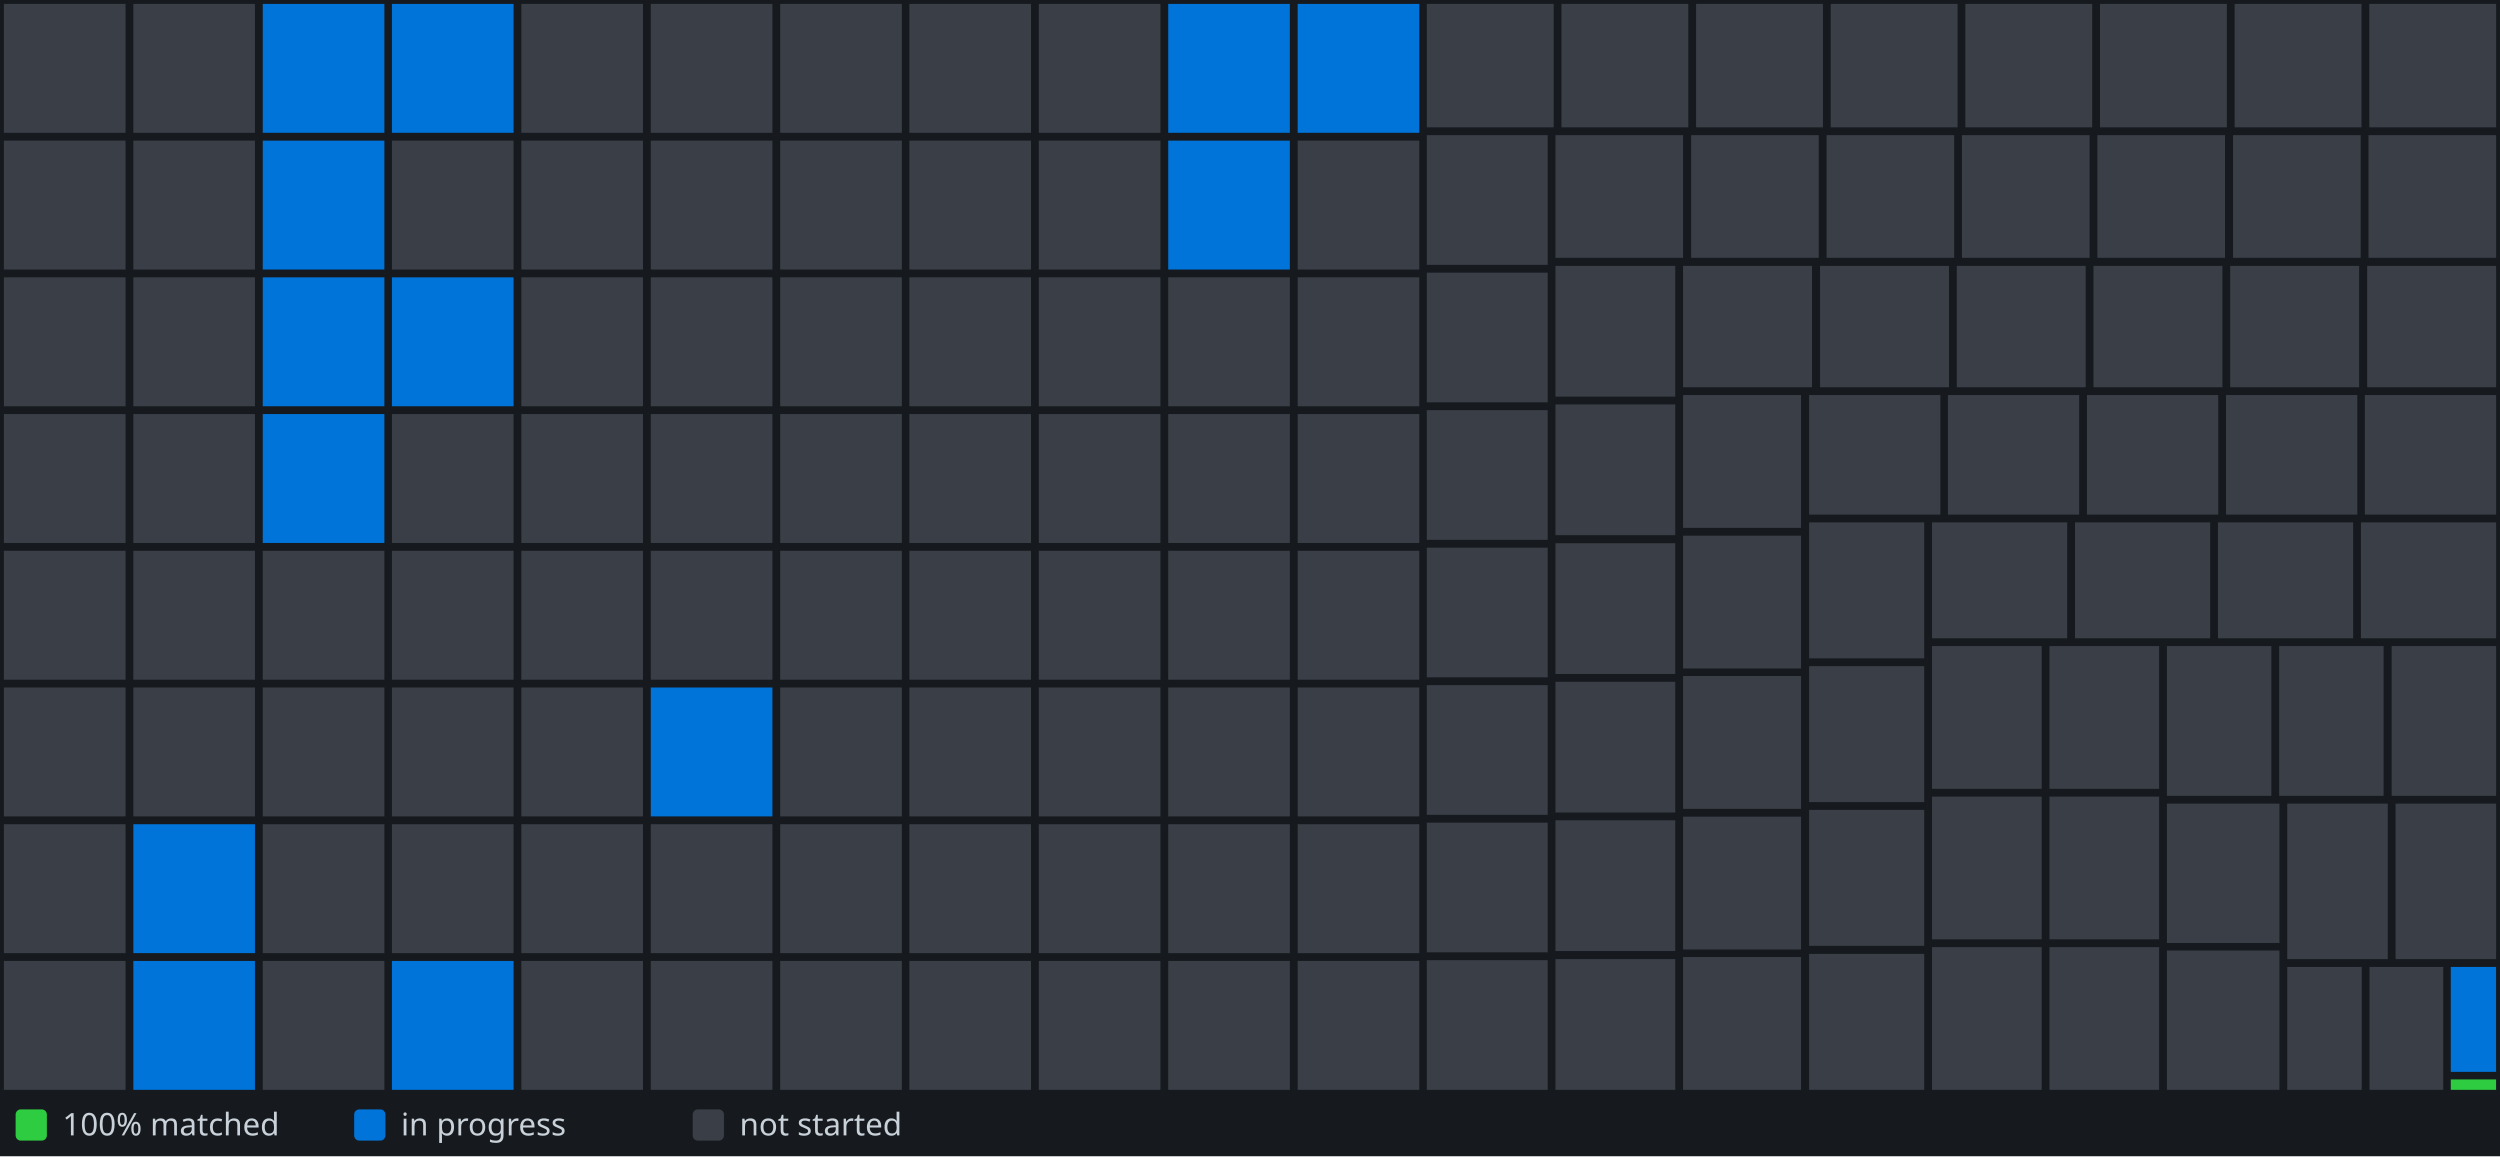
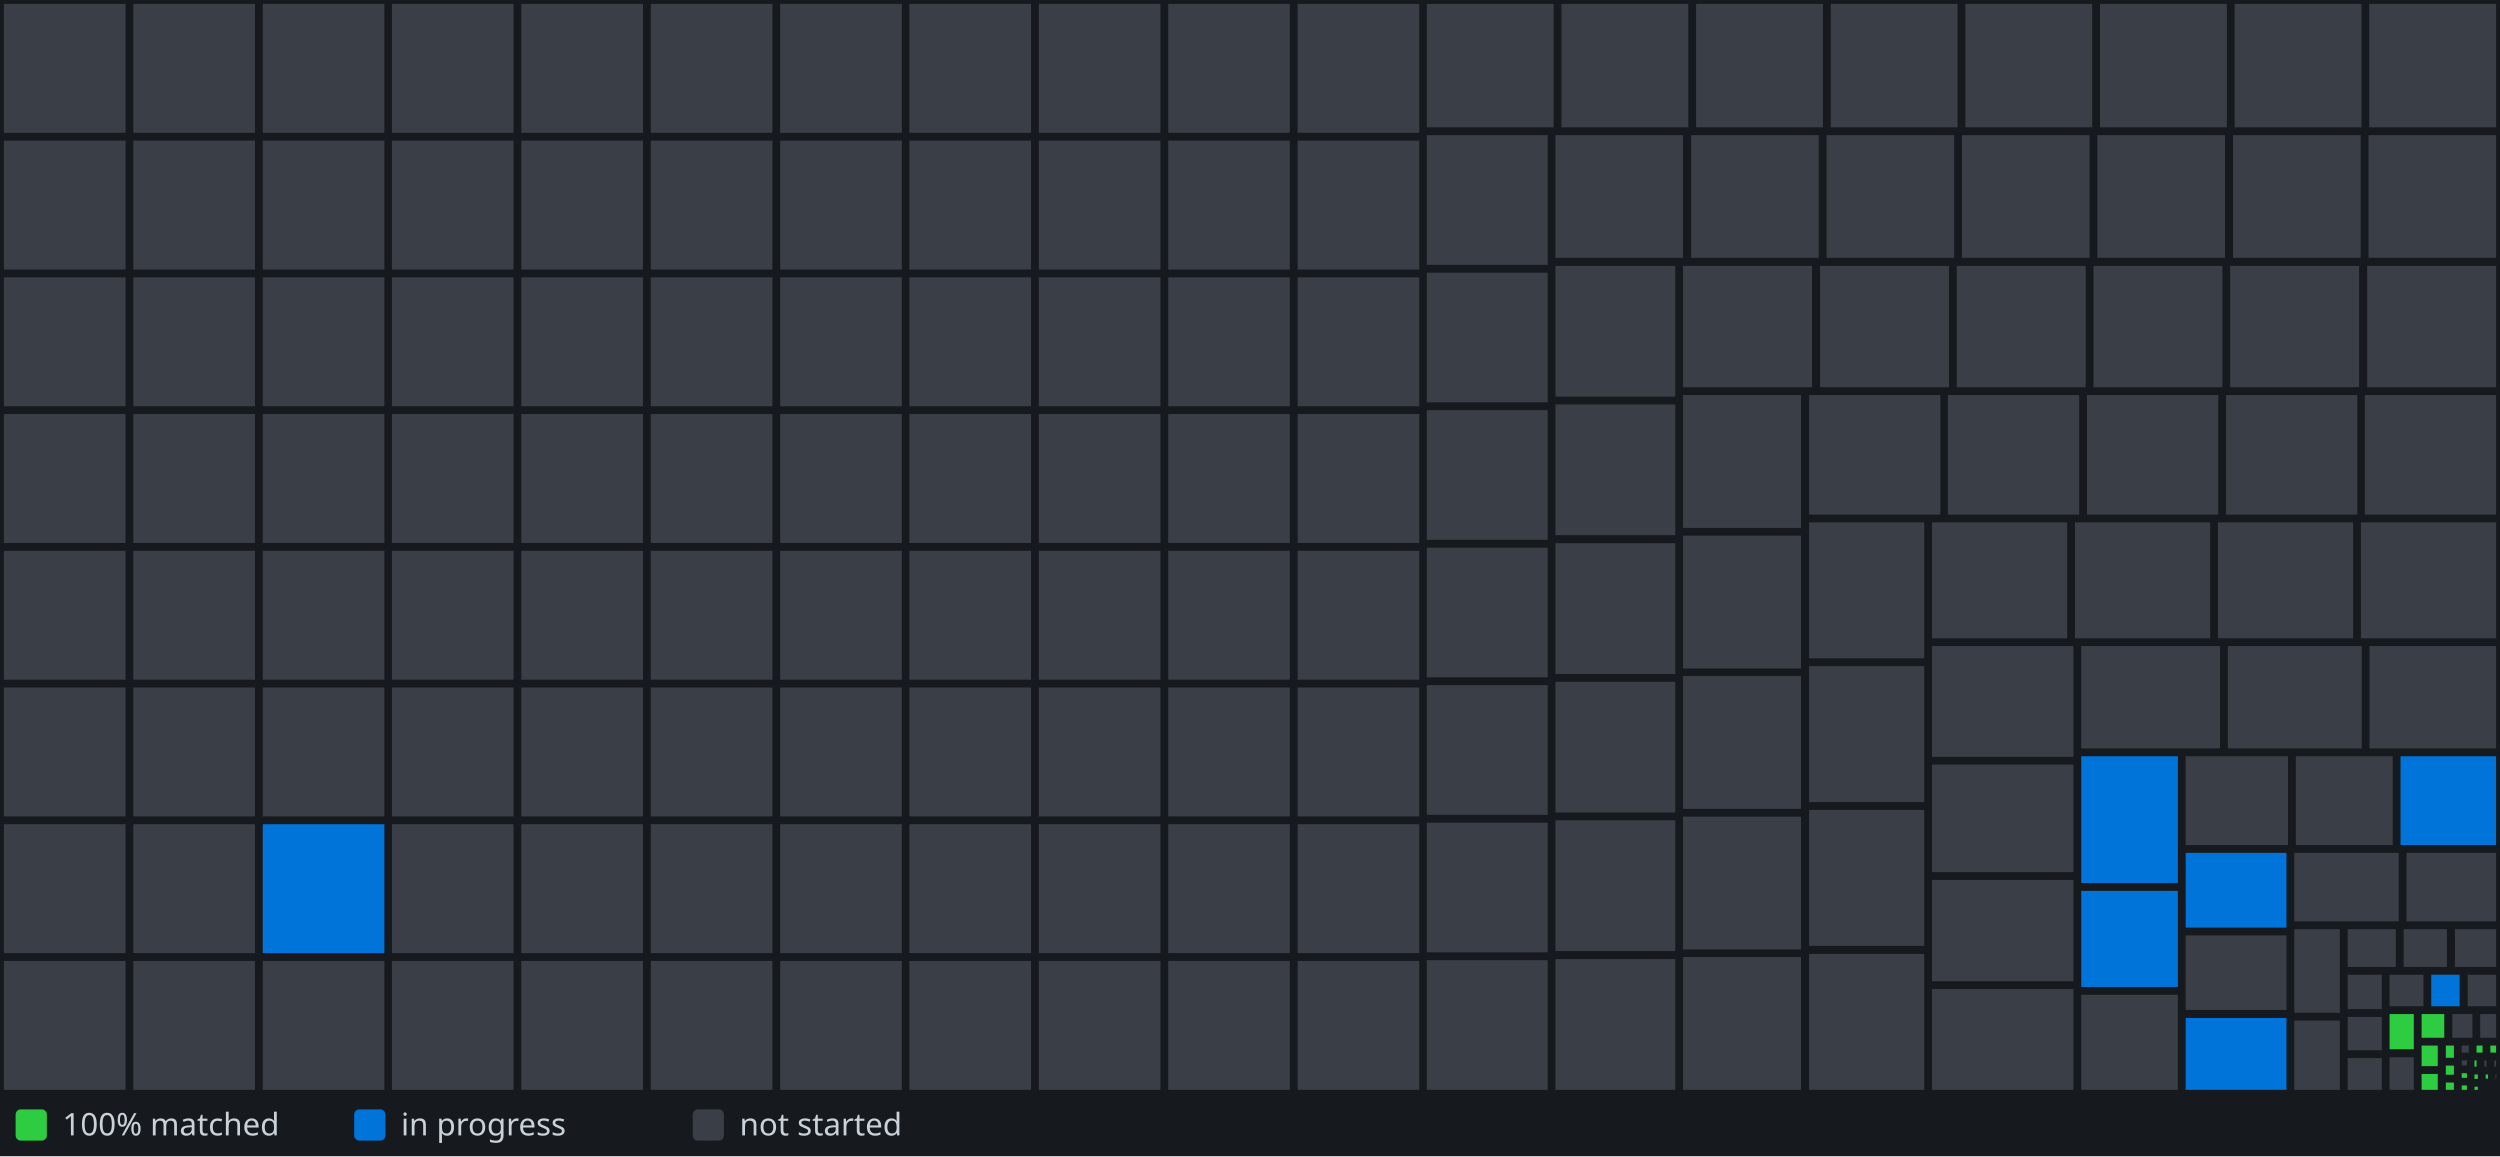
<svg xmlns="http://www.w3.org/2000/svg" width="960" height="444" viewBox="0 0 960 444">
  <rect width="960" height="444" fill="#161a1f" />
  <rect x="1.0" y="1.0" width="47.7" height="50.5" fill="#3a3f47" stroke="#161a1f" />
  <rect x="1.0" y="53.5" width="47.7" height="50.5" fill="#3a3f47" stroke="#161a1f" />
  <rect x="1.0" y="106.0" width="47.7" height="50.5" fill="#3a3f47" stroke="#161a1f" />
  <rect x="1.0" y="158.5" width="47.7" height="50.5" fill="#3a3f47" stroke="#161a1f" />
  <rect x="1.0" y="211.0" width="47.7" height="50.5" fill="#3a3f47" stroke="#161a1f" />
  <rect x="1.0" y="263.5" width="47.7" height="50.5" fill="#3a3f47" stroke="#161a1f" />
  <rect x="1.0" y="316.0" width="47.7" height="50.5" fill="#3a3f47" stroke="#161a1f" />
  <rect x="1.0" y="368.5" width="47.7" height="50.5" fill="#3a3f47" stroke="#161a1f" />
  <rect x="50.7" y="1.0" width="47.7" height="50.5" fill="#3a3f47" stroke="#161a1f" />
  <rect x="50.7" y="53.5" width="47.7" height="50.5" fill="#3a3f47" stroke="#161a1f" />
  <rect x="50.7" y="106.0" width="47.7" height="50.5" fill="#3a3f47" stroke="#161a1f" />
  <rect x="50.7" y="158.5" width="47.7" height="50.5" fill="#3a3f47" stroke="#161a1f" />
  <rect x="50.7" y="211.0" width="47.7" height="50.5" fill="#3a3f47" stroke="#161a1f" />
  <rect x="50.7" y="263.5" width="47.7" height="50.5" fill="#3a3f47" stroke="#161a1f" />
-   <rect x="50.7" y="316.0" width="47.7" height="50.5" fill="#0074d9" stroke="#161a1f" />
-   <rect x="50.7" y="368.5" width="47.7" height="50.5" fill="#0074d9" stroke="#161a1f" />
-   <rect x="100.4" y="1.0" width="47.7" height="50.5" fill="#0074d9" stroke="#161a1f" />
-   <rect x="100.4" y="53.5" width="47.7" height="50.5" fill="#0074d9" stroke="#161a1f" />
-   <rect x="100.4" y="106.0" width="47.7" height="50.5" fill="#0074d9" stroke="#161a1f" />
-   <rect x="100.4" y="158.5" width="47.7" height="50.5" fill="#0074d9" stroke="#161a1f" />
+   <rect x="50.7" y="316.0" width="47.7" height="50.5" fill="#3a3f47" stroke="#161a1f" />
+   <rect x="50.7" y="368.5" width="47.7" height="50.5" fill="#3a3f47" stroke="#161a1f" />
+   <rect x="100.4" y="1.0" width="47.7" height="50.5" fill="#3a3f47" stroke="#161a1f" />
+   <rect x="100.4" y="53.5" width="47.7" height="50.5" fill="#3a3f47" stroke="#161a1f" />
+   <rect x="100.4" y="106.0" width="47.7" height="50.5" fill="#3a3f47" stroke="#161a1f" />
+   <rect x="100.4" y="158.5" width="47.7" height="50.5" fill="#3a3f47" stroke="#161a1f" />
  <rect x="100.4" y="211.0" width="47.7" height="50.5" fill="#3a3f47" stroke="#161a1f" />
  <rect x="100.4" y="263.5" width="47.7" height="50.5" fill="#3a3f47" stroke="#161a1f" />
-   <rect x="100.4" y="316.0" width="47.7" height="50.5" fill="#3a3f47" stroke="#161a1f" />
+   <rect x="100.4" y="316.0" width="47.7" height="50.5" fill="#0074d9" stroke="#161a1f" />
  <rect x="100.4" y="368.5" width="47.7" height="50.5" fill="#3a3f47" stroke="#161a1f" />
-   <rect x="150.0" y="1.0" width="47.7" height="50.5" fill="#0074d9" stroke="#161a1f" />
+   <rect x="150.0" y="1.0" width="47.7" height="50.5" fill="#3a3f47" stroke="#161a1f" />
  <rect x="150.0" y="53.5" width="47.7" height="50.5" fill="#3a3f47" stroke="#161a1f" />
-   <rect x="150.0" y="106.0" width="47.7" height="50.5" fill="#0074d9" stroke="#161a1f" />
+   <rect x="150.0" y="106.0" width="47.7" height="50.5" fill="#3a3f47" stroke="#161a1f" />
  <rect x="150.0" y="158.5" width="47.7" height="50.5" fill="#3a3f47" stroke="#161a1f" />
  <rect x="150.0" y="211.0" width="47.7" height="50.5" fill="#3a3f47" stroke="#161a1f" />
  <rect x="150.0" y="263.5" width="47.7" height="50.5" fill="#3a3f47" stroke="#161a1f" />
  <rect x="150.0" y="316.0" width="47.7" height="50.5" fill="#3a3f47" stroke="#161a1f" />
-   <rect x="150.0" y="368.5" width="47.7" height="50.5" fill="#0074d9" stroke="#161a1f" />
+   <rect x="150.0" y="368.5" width="47.7" height="50.5" fill="#3a3f47" stroke="#161a1f" />
  <rect x="199.7" y="1.0" width="47.7" height="50.5" fill="#3a3f47" stroke="#161a1f" />
  <rect x="199.7" y="53.5" width="47.7" height="50.5" fill="#3a3f47" stroke="#161a1f" />
  <rect x="199.7" y="106.0" width="47.7" height="50.5" fill="#3a3f47" stroke="#161a1f" />
  <rect x="199.7" y="158.5" width="47.7" height="50.5" fill="#3a3f47" stroke="#161a1f" />
  <rect x="199.7" y="211.0" width="47.7" height="50.5" fill="#3a3f47" stroke="#161a1f" />
  <rect x="199.7" y="263.5" width="47.7" height="50.5" fill="#3a3f47" stroke="#161a1f" />
  <rect x="199.7" y="316.0" width="47.7" height="50.5" fill="#3a3f47" stroke="#161a1f" />
  <rect x="199.7" y="368.5" width="47.7" height="50.5" fill="#3a3f47" stroke="#161a1f" />
  <rect x="249.4" y="1.0" width="47.7" height="50.5" fill="#3a3f47" stroke="#161a1f" />
  <rect x="249.4" y="53.5" width="47.7" height="50.5" fill="#3a3f47" stroke="#161a1f" />
  <rect x="249.4" y="106.0" width="47.7" height="50.5" fill="#3a3f47" stroke="#161a1f" />
  <rect x="249.4" y="158.5" width="47.7" height="50.5" fill="#3a3f47" stroke="#161a1f" />
  <rect x="249.4" y="211.0" width="47.7" height="50.5" fill="#3a3f47" stroke="#161a1f" />
-   <rect x="249.4" y="263.5" width="47.7" height="50.5" fill="#0074d9" stroke="#161a1f" />
+   <rect x="249.4" y="263.5" width="47.7" height="50.5" fill="#3a3f47" stroke="#161a1f" />
  <rect x="249.4" y="316.0" width="47.7" height="50.5" fill="#3a3f47" stroke="#161a1f" />
  <rect x="249.4" y="368.5" width="47.7" height="50.5" fill="#3a3f47" stroke="#161a1f" />
  <rect x="299.1" y="1.0" width="47.7" height="50.5" fill="#3a3f47" stroke="#161a1f" />
  <rect x="299.1" y="53.5" width="47.7" height="50.5" fill="#3a3f47" stroke="#161a1f" />
  <rect x="299.1" y="106.0" width="47.7" height="50.5" fill="#3a3f47" stroke="#161a1f" />
  <rect x="299.1" y="158.5" width="47.7" height="50.5" fill="#3a3f47" stroke="#161a1f" />
  <rect x="299.1" y="211.0" width="47.7" height="50.5" fill="#3a3f47" stroke="#161a1f" />
  <rect x="299.1" y="263.5" width="47.7" height="50.5" fill="#3a3f47" stroke="#161a1f" />
  <rect x="299.1" y="316.0" width="47.7" height="50.5" fill="#3a3f47" stroke="#161a1f" />
  <rect x="299.1" y="368.5" width="47.7" height="50.5" fill="#3a3f47" stroke="#161a1f" />
  <rect x="348.7" y="1.0" width="47.7" height="50.5" fill="#3a3f47" stroke="#161a1f" />
  <rect x="348.7" y="53.5" width="47.7" height="50.5" fill="#3a3f47" stroke="#161a1f" />
  <rect x="348.7" y="106.0" width="47.7" height="50.5" fill="#3a3f47" stroke="#161a1f" />
  <rect x="348.7" y="158.5" width="47.7" height="50.5" fill="#3a3f47" stroke="#161a1f" />
  <rect x="348.7" y="211.0" width="47.7" height="50.5" fill="#3a3f47" stroke="#161a1f" />
  <rect x="348.7" y="263.5" width="47.7" height="50.5" fill="#3a3f47" stroke="#161a1f" />
  <rect x="348.7" y="316.0" width="47.7" height="50.5" fill="#3a3f47" stroke="#161a1f" />
  <rect x="348.7" y="368.5" width="47.7" height="50.5" fill="#3a3f47" stroke="#161a1f" />
  <rect x="398.4" y="1.0" width="47.7" height="50.5" fill="#3a3f47" stroke="#161a1f" />
  <rect x="398.4" y="53.5" width="47.7" height="50.5" fill="#3a3f47" stroke="#161a1f" />
  <rect x="398.4" y="106.0" width="47.7" height="50.5" fill="#3a3f47" stroke="#161a1f" />
  <rect x="398.4" y="158.5" width="47.7" height="50.5" fill="#3a3f47" stroke="#161a1f" />
  <rect x="398.4" y="211.0" width="47.7" height="50.5" fill="#3a3f47" stroke="#161a1f" />
  <rect x="398.4" y="263.5" width="47.7" height="50.5" fill="#3a3f47" stroke="#161a1f" />
  <rect x="398.4" y="316.0" width="47.7" height="50.5" fill="#3a3f47" stroke="#161a1f" />
  <rect x="398.4" y="368.5" width="47.7" height="50.5" fill="#3a3f47" stroke="#161a1f" />
-   <rect x="448.1" y="1.0" width="47.7" height="50.5" fill="#0074d9" stroke="#161a1f" />
-   <rect x="448.1" y="53.5" width="47.7" height="50.5" fill="#0074d9" stroke="#161a1f" />
+   <rect x="448.1" y="1.0" width="47.7" height="50.5" fill="#3a3f47" stroke="#161a1f" />
+   <rect x="448.1" y="53.5" width="47.7" height="50.5" fill="#3a3f47" stroke="#161a1f" />
  <rect x="448.1" y="106.0" width="47.7" height="50.5" fill="#3a3f47" stroke="#161a1f" />
  <rect x="448.1" y="158.5" width="47.7" height="50.5" fill="#3a3f47" stroke="#161a1f" />
  <rect x="448.1" y="211.0" width="47.7" height="50.5" fill="#3a3f47" stroke="#161a1f" />
  <rect x="448.1" y="263.5" width="47.7" height="50.5" fill="#3a3f47" stroke="#161a1f" />
  <rect x="448.1" y="316.0" width="47.7" height="50.5" fill="#3a3f47" stroke="#161a1f" />
  <rect x="448.1" y="368.5" width="47.7" height="50.5" fill="#3a3f47" stroke="#161a1f" />
-   <rect x="497.8" y="1.0" width="47.7" height="50.5" fill="#0074d9" stroke="#161a1f" />
+   <rect x="497.8" y="1.0" width="47.7" height="50.5" fill="#3a3f47" stroke="#161a1f" />
  <rect x="497.8" y="53.5" width="47.7" height="50.5" fill="#3a3f47" stroke="#161a1f" />
  <rect x="497.8" y="106.0" width="47.7" height="50.5" fill="#3a3f47" stroke="#161a1f" />
  <rect x="497.8" y="158.5" width="47.7" height="50.5" fill="#3a3f47" stroke="#161a1f" />
  <rect x="497.8" y="211.0" width="47.7" height="50.5" fill="#3a3f47" stroke="#161a1f" />
  <rect x="497.8" y="263.5" width="47.7" height="50.5" fill="#3a3f47" stroke="#161a1f" />
  <rect x="497.8" y="316.0" width="47.7" height="50.5" fill="#3a3f47" stroke="#161a1f" />
  <rect x="497.8" y="368.5" width="47.7" height="50.5" fill="#3a3f47" stroke="#161a1f" />
  <rect x="547.4" y="1.0" width="49.7" height="48.4" fill="#3a3f47" stroke="#161a1f" />
  <rect x="599.1" y="1.0" width="49.7" height="48.4" fill="#3a3f47" stroke="#161a1f" />
  <rect x="650.8" y="1.0" width="49.7" height="48.4" fill="#3a3f47" stroke="#161a1f" />
  <rect x="702.5" y="1.0" width="49.7" height="48.4" fill="#3a3f47" stroke="#161a1f" />
  <rect x="754.2" y="1.0" width="49.7" height="48.4" fill="#3a3f47" stroke="#161a1f" />
  <rect x="805.9" y="1.0" width="49.7" height="48.4" fill="#3a3f47" stroke="#161a1f" />
  <rect x="857.6" y="1.0" width="49.7" height="48.4" fill="#3a3f47" stroke="#161a1f" />
  <rect x="909.3" y="1.0" width="49.7" height="48.4" fill="#3a3f47" stroke="#161a1f" />
  <rect x="547.4" y="51.4" width="47.4" height="50.8" fill="#3a3f47" stroke="#161a1f" />
  <rect x="547.4" y="104.2" width="47.4" height="50.8" fill="#3a3f47" stroke="#161a1f" />
  <rect x="547.4" y="157.0" width="47.4" height="50.8" fill="#3a3f47" stroke="#161a1f" />
  <rect x="547.4" y="209.8" width="47.4" height="50.8" fill="#3a3f47" stroke="#161a1f" />
  <rect x="547.4" y="262.6" width="47.4" height="50.8" fill="#3a3f47" stroke="#161a1f" />
  <rect x="547.4" y="315.4" width="47.4" height="50.8" fill="#3a3f47" stroke="#161a1f" />
  <rect x="547.4" y="368.2" width="47.4" height="50.8" fill="#3a3f47" stroke="#161a1f" />
  <rect x="596.8" y="51.4" width="50.0" height="48.1" fill="#3a3f47" stroke="#161a1f" />
  <rect x="648.9" y="51.4" width="50.0" height="48.1" fill="#3a3f47" stroke="#161a1f" />
  <rect x="700.9" y="51.4" width="50.0" height="48.1" fill="#3a3f47" stroke="#161a1f" />
  <rect x="752.9" y="51.4" width="50.0" height="48.1" fill="#3a3f47" stroke="#161a1f" />
  <rect x="804.9" y="51.4" width="50.0" height="48.1" fill="#3a3f47" stroke="#161a1f" />
  <rect x="857.0" y="51.4" width="50.0" height="48.1" fill="#3a3f47" stroke="#161a1f" />
  <rect x="909.0" y="51.4" width="50.0" height="48.1" fill="#3a3f47" stroke="#161a1f" />
  <rect x="596.8" y="101.6" width="47.0" height="51.2" fill="#3a3f47" stroke="#161a1f" />
  <rect x="596.8" y="154.8" width="47.0" height="51.2" fill="#3a3f47" stroke="#161a1f" />
  <rect x="596.8" y="208.1" width="47.0" height="51.2" fill="#3a3f47" stroke="#161a1f" />
  <rect x="596.8" y="261.3" width="47.0" height="51.2" fill="#3a3f47" stroke="#161a1f" />
  <rect x="596.8" y="314.5" width="47.0" height="51.2" fill="#3a3f47" stroke="#161a1f" />
  <rect x="596.8" y="367.8" width="47.0" height="51.2" fill="#3a3f47" stroke="#161a1f" />
  <rect x="645.8" y="101.6" width="50.5" height="47.6" fill="#3a3f47" stroke="#161a1f" />
  <rect x="698.4" y="101.6" width="50.5" height="47.6" fill="#3a3f47" stroke="#161a1f" />
  <rect x="750.9" y="101.6" width="50.5" height="47.6" fill="#3a3f47" stroke="#161a1f" />
  <rect x="803.4" y="101.6" width="50.5" height="47.6" fill="#3a3f47" stroke="#161a1f" />
  <rect x="855.9" y="101.6" width="50.5" height="47.6" fill="#3a3f47" stroke="#161a1f" />
  <rect x="908.5" y="101.6" width="50.5" height="47.6" fill="#3a3f47" stroke="#161a1f" />
  <rect x="645.8" y="151.2" width="46.3" height="52.0" fill="#3a3f47" stroke="#161a1f" />
  <rect x="645.8" y="205.2" width="46.3" height="52.0" fill="#3a3f47" stroke="#161a1f" />
  <rect x="645.8" y="259.1" width="46.3" height="52.0" fill="#3a3f47" stroke="#161a1f" />
  <rect x="645.8" y="313.1" width="46.3" height="52.0" fill="#3a3f47" stroke="#161a1f" />
  <rect x="645.8" y="367.0" width="46.3" height="52.0" fill="#3a3f47" stroke="#161a1f" />
  <rect x="694.2" y="151.2" width="51.4" height="46.9" fill="#3a3f47" stroke="#161a1f" />
  <rect x="747.5" y="151.2" width="51.4" height="46.9" fill="#3a3f47" stroke="#161a1f" />
  <rect x="800.9" y="151.2" width="51.4" height="46.9" fill="#3a3f47" stroke="#161a1f" />
  <rect x="854.3" y="151.2" width="51.4" height="46.9" fill="#3a3f47" stroke="#161a1f" />
  <rect x="907.6" y="151.2" width="51.4" height="46.9" fill="#3a3f47" stroke="#161a1f" />
  <rect x="694.2" y="200.1" width="45.2" height="53.2" fill="#3a3f47" stroke="#161a1f" />
  <rect x="694.2" y="255.3" width="45.2" height="53.2" fill="#3a3f47" stroke="#161a1f" />
  <rect x="694.2" y="310.5" width="45.2" height="53.2" fill="#3a3f47" stroke="#161a1f" />
  <rect x="694.2" y="365.8" width="45.2" height="53.2" fill="#3a3f47" stroke="#161a1f" />
  <rect x="741.4" y="200.1" width="52.9" height="45.5" fill="#3a3f47" stroke="#161a1f" />
  <rect x="796.3" y="200.1" width="52.9" height="45.5" fill="#3a3f47" stroke="#161a1f" />
  <rect x="851.2" y="200.1" width="52.9" height="45.5" fill="#3a3f47" stroke="#161a1f" />
  <rect x="906.1" y="200.1" width="52.9" height="45.5" fill="#3a3f47" stroke="#161a1f" />
-   <rect x="741.4" y="247.6" width="43.1" height="55.8" fill="#3a3f47" stroke="#161a1f" />
-   <rect x="741.4" y="305.4" width="43.1" height="55.8" fill="#3a3f47" stroke="#161a1f" />
-   <rect x="741.4" y="363.2" width="43.1" height="55.8" fill="#3a3f47" stroke="#161a1f" />
-   <rect x="786.5" y="247.6" width="43.1" height="55.8" fill="#3a3f47" stroke="#161a1f" />
-   <rect x="786.5" y="305.4" width="43.1" height="55.8" fill="#3a3f47" stroke="#161a1f" />
-   <rect x="786.5" y="363.2" width="43.1" height="55.8" fill="#3a3f47" stroke="#161a1f" />
-   <rect x="831.6" y="247.6" width="41.1" height="58.5" fill="#3a3f47" stroke="#161a1f" />
-   <rect x="874.7" y="247.6" width="41.1" height="58.5" fill="#3a3f47" stroke="#161a1f" />
-   <rect x="917.9" y="247.6" width="41.1" height="58.5" fill="#3a3f47" stroke="#161a1f" />
-   <rect x="831.6" y="308.1" width="44.2" height="54.5" fill="#3a3f47" stroke="#161a1f" />
-   <rect x="831.6" y="364.5" width="44.2" height="54.5" fill="#3a3f47" stroke="#161a1f" />
-   <rect x="877.8" y="308.1" width="39.6" height="60.7" fill="#3a3f47" stroke="#161a1f" />
-   <rect x="919.4" y="308.1" width="39.6" height="60.7" fill="#3a3f47" stroke="#161a1f" />
-   <rect x="877.8" y="370.8" width="29.6" height="48.2" fill="#3a3f47" stroke="#161a1f" />
-   <rect x="909.4" y="370.8" width="29.3" height="48.2" fill="#3a3f47" stroke="#161a1f" />
-   <rect x="940.6" y="370.8" width="18.4" height="41.3" fill="#0074d9" stroke="#161a1f" />
-   <rect x="940.6" y="414.0" width="18.4" height="5.0" fill="#2ecc40" stroke="#161a1f" />
+   <rect x="741.4" y="247.6" width="55.3" height="43.5" fill="#3a3f47" stroke="#161a1f" />
+   <rect x="741.4" y="293.1" width="55.3" height="42.3" fill="#3a3f47" stroke="#161a1f" />
+   <rect x="741.4" y="337.4" width="55.3" height="39.9" fill="#3a3f47" stroke="#161a1f" />
+   <rect x="741.4" y="379.3" width="55.3" height="39.7" fill="#3a3f47" stroke="#161a1f" />
+   <rect x="798.7" y="247.6" width="54.3" height="40.3" fill="#3a3f47" stroke="#161a1f" />
+   <rect x="855.0" y="247.6" width="52.4" height="40.3" fill="#3a3f47" stroke="#161a1f" />
+   <rect x="909.4" y="247.6" width="49.6" height="40.3" fill="#3a3f47" stroke="#161a1f" />
+   <rect x="798.7" y="289.9" width="38.1" height="49.7" fill="#0074d9" stroke="#161a1f" />
+   <rect x="798.7" y="341.6" width="38.1" height="37.9" fill="#0074d9" stroke="#161a1f" />
+   <rect x="798.7" y="381.5" width="38.1" height="37.5" fill="#3a3f47" stroke="#161a1f" />
+   <rect x="838.8" y="289.9" width="40.3" height="35.1" fill="#3a3f47" stroke="#161a1f" />
+   <rect x="881.1" y="289.9" width="38.2" height="35.1" fill="#3a3f47" stroke="#161a1f" />
+   <rect x="921.3" y="289.9" width="37.7" height="35.1" fill="#0074d9" stroke="#161a1f" />
+   <rect x="838.8" y="327.0" width="39.7" height="29.7" fill="#0074d9" stroke="#161a1f" />
+   <rect x="838.8" y="358.7" width="39.7" height="29.6" fill="#3a3f47" stroke="#161a1f" />
+   <rect x="838.8" y="390.4" width="39.7" height="28.6" fill="#0074d9" stroke="#161a1f" />
+   <rect x="880.5" y="327.0" width="41.1" height="27.3" fill="#3a3f47" stroke="#161a1f" />
+   <rect x="923.6" y="327.0" width="35.4" height="27.3" fill="#3a3f47" stroke="#161a1f" />
+   <rect x="880.5" y="356.3" width="18.5" height="33.1" fill="#3a3f47" stroke="#161a1f" />
+   <rect x="880.5" y="391.4" width="18.5" height="27.6" fill="#3a3f47" stroke="#161a1f" />
+   <rect x="901.0" y="356.3" width="19.5" height="15.5" fill="#3a3f47" stroke="#161a1f" />
+   <rect x="922.5" y="356.3" width="17.6" height="15.5" fill="#3a3f47" stroke="#161a1f" />
+   <rect x="942.2" y="356.3" width="16.8" height="15.5" fill="#3a3f47" stroke="#161a1f" />
+   <rect x="901.0" y="373.8" width="14.1" height="14.2" fill="#3a3f47" stroke="#161a1f" />
+   <rect x="901.0" y="390.0" width="14.1" height="13.8" fill="#3a3f47" stroke="#161a1f" />
+   <rect x="901.0" y="405.8" width="14.1" height="13.2" fill="#3a3f47" stroke="#161a1f" />
+   <rect x="917.1" y="373.8" width="14.0" height="13.1" fill="#3a3f47" stroke="#161a1f" />
+   <rect x="933.1" y="373.8" width="11.9" height="13.1" fill="#0074d9" stroke="#161a1f" />
+   <rect x="947.1" y="373.8" width="11.9" height="13.1" fill="#3a3f47" stroke="#161a1f" />
+   <rect x="917.1" y="388.9" width="10.3" height="14.5" fill="#2ecc40" stroke="#161a1f" />
+   <rect x="917.1" y="405.5" width="10.3" height="13.5" fill="#3a3f47" stroke="#161a1f" />
+   <rect x="929.4" y="388.9" width="9.7" height="10.1" fill="#2ecc40" stroke="#161a1f" />
+   <rect x="941.2" y="388.9" width="8.7" height="10.1" fill="#3a3f47" stroke="#161a1f" />
+   <rect x="951.9" y="388.9" width="7.1" height="10.1" fill="#3a3f47" stroke="#161a1f" />
+   <rect x="929.4" y="401.0" width="7.2" height="8.9" fill="#2ecc40" stroke="#161a1f" />
+   <rect x="929.4" y="411.9" width="7.2" height="7.1" fill="#2ecc40" stroke="#161a1f" />
+   <rect x="938.7" y="401.0" width="4.1" height="5.7" fill="#2ecc40" stroke="#161a1f" />
+   <rect x="938.7" y="408.7" width="4.1" height="4.5" fill="#2ecc40" stroke="#161a1f" />
+   <rect x="938.7" y="415.2" width="4.1" height="3.8" fill="#2ecc40" stroke="#161a1f" />
+   <rect x="944.8" y="401.0" width="3.7" height="3.7" fill="#3a3f47" stroke="#161a1f" />
+   <rect x="950.5" y="401.0" width="3.3" height="3.7" fill="#2ecc40" stroke="#161a1f" />
+   <rect x="955.8" y="401.0" width="3.2" height="3.7" fill="#2ecc40" stroke="#161a1f" />
+   <rect x="944.8" y="406.7" width="3.0" height="2.9" fill="#3a3f47" stroke="#161a1f" />
+   <rect x="944.8" y="411.6" width="3.0" height="2.8" fill="#2ecc40" stroke="#161a1f" />
+   <rect x="944.8" y="416.3" width="3.0" height="2.7" fill="#2ecc40" stroke="#161a1f" />
+   <rect x="949.7" y="406.7" width="1.8" height="3.4" fill="#2ecc40" stroke="#161a1f" />
+   <rect x="953.5" y="406.7" width="1.8" height="3.4" fill="#3a3f47" stroke="#161a1f" />
+   <rect x="957.3" y="406.7" width="1.7" height="3.4" fill="#3a3f47" stroke="#161a1f" />
+   <rect x="949.7" y="412.1" width="2.3" height="2.7" fill="#2ecc40" stroke="#161a1f" />
+   <rect x="949.7" y="416.8" width="2.3" height="2.2" fill="#2ecc40" stroke="#161a1f" />
+   <rect x="954.0" y="412.1" width="1.9" height="2.6" fill="#2ecc40" stroke="#161a1f" />
+   <rect x="957.9" y="412.1" width="1.1" height="2.6" fill="#2ecc40" stroke="#161a1f" />
+   <rect x="954.0" y="416.7" width="2.1" height="0.2" fill="#2ecc40" stroke="#161a1f" />
+   <rect x="954.0" y="418.8" width="2.1" height="0.2" fill="#2ecc40" stroke="#161a1f" />
+   <rect x="958.1" y="416.7" width="0.9" height="0.1" fill="#2ecc40" stroke="#161a1f" />
+   <rect x="958.1" y="418.8" width="0.0" height="0.2" fill="#2ecc40" stroke="#161a1f" />
+   <rect x="959.8" y="418.8" width="0.0" height="0.2" fill="#2ecc40" stroke="#161a1f" />
  <rect x="6" y="426" width="12" height="12" rx="2" fill="#2ecc40" />
  <text x="24" y="436" font-family="sans-serif" font-size="12" fill="#c9d1d9">100% matched</text>
  <rect x="136" y="426" width="12" height="12" rx="2" fill="#0074d9" />
  <text x="154" y="436" font-family="sans-serif" font-size="12" fill="#c9d1d9">in progress</text>
  <rect x="266" y="426" width="12" height="12" rx="2" fill="#3a3f47" />
  <text x="284" y="436" font-family="sans-serif" font-size="12" fill="#c9d1d9">not started</text>
</svg>
